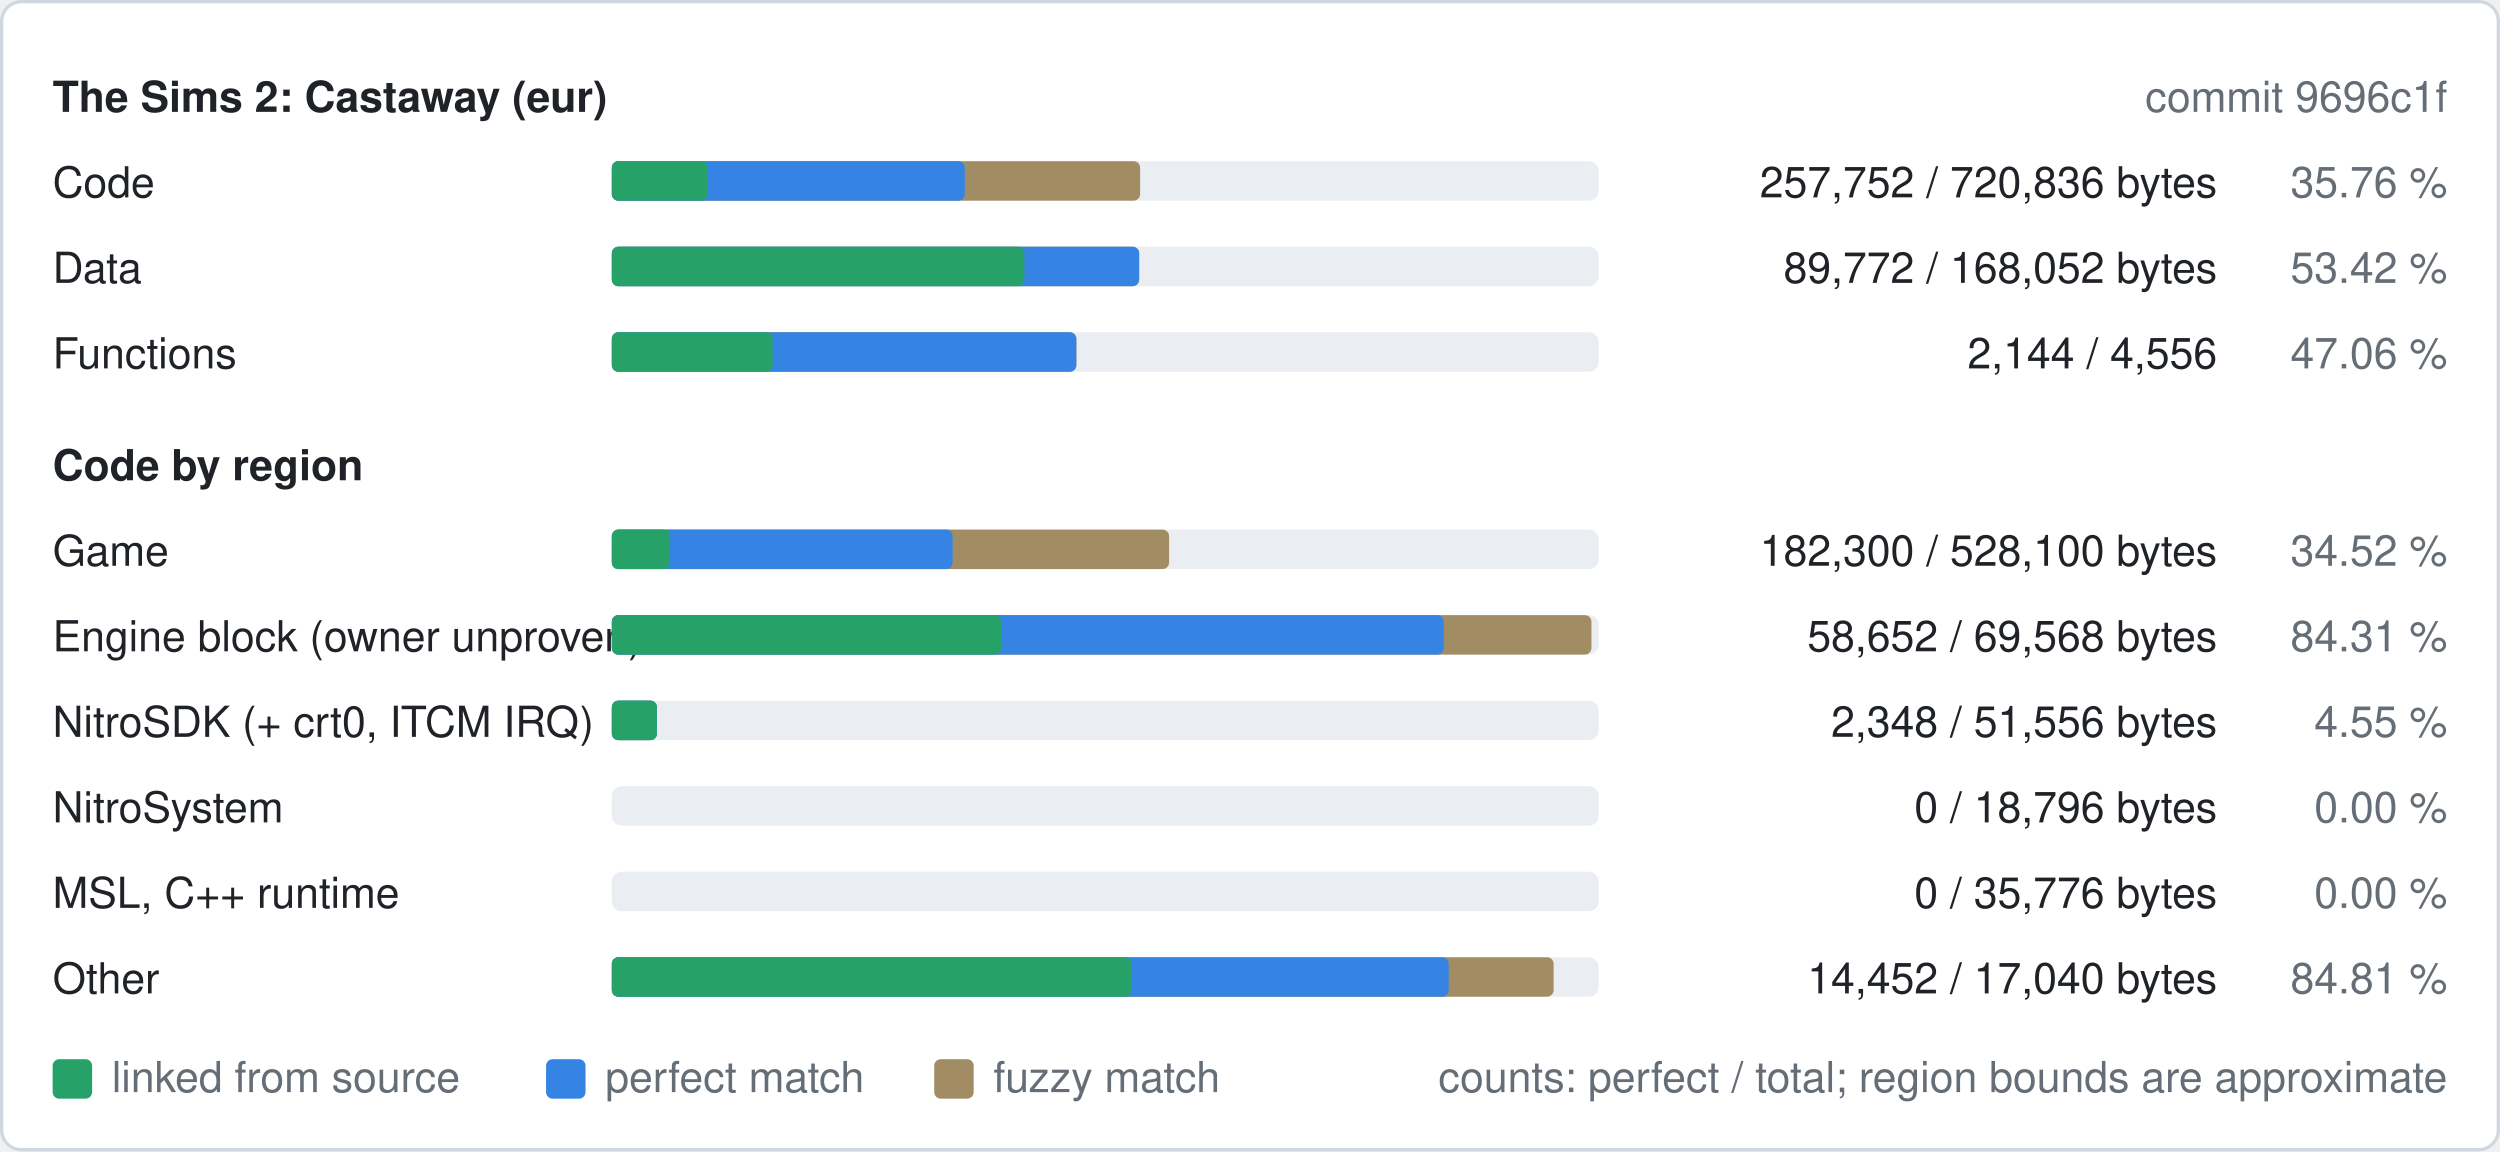
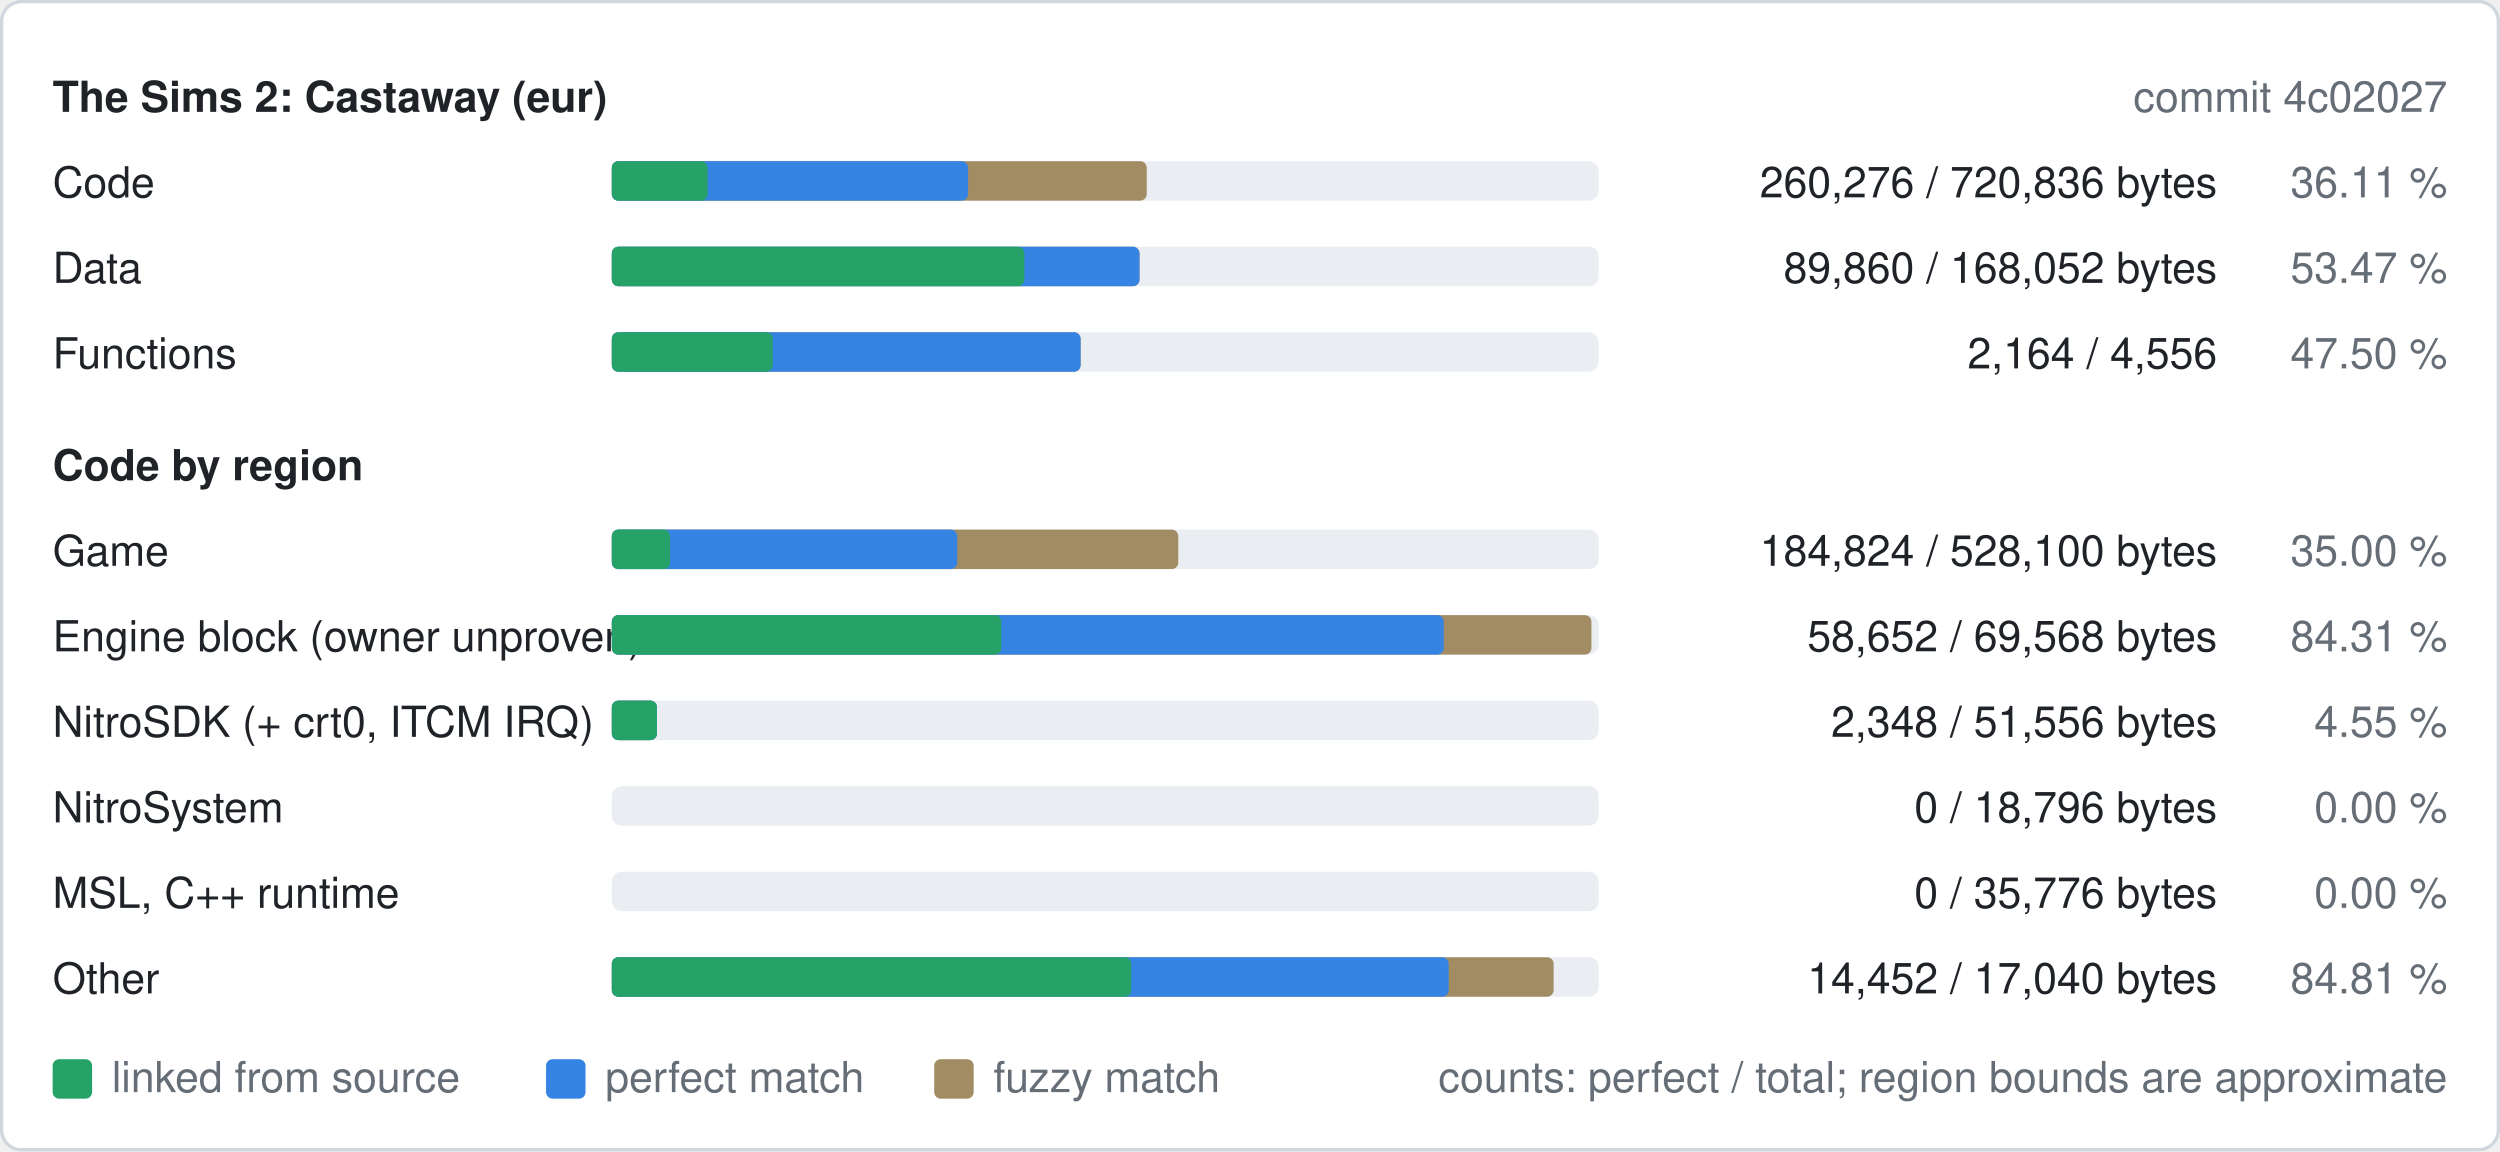
<svg xmlns="http://www.w3.org/2000/svg" width="760" height="350" viewBox="0 0 760 350" role="img" aria-label="Decompilation progress of eur">
  <style>
text{font-family:-apple-system,BlinkMacSystemFont,"Segoe UI",Helvetica,Arial,sans-serif;font-size:13px}
.b{font-weight:600}
.bg{fill:#ffffff;stroke:#d0d7de}.t{fill:#1f2328}.m{fill:#656d76}.track{fill:#eaeef2}.fuzzy{fill:#a28c64}.perfect{fill:#3584e4}.linked{fill:#26a269}
@media (prefers-color-scheme: dark){.bg{fill:#0d1117;stroke:#30363d}.t{fill:#e6edf3}.m{fill:#8d96a0}.track{fill:#21262d}.fuzzy{fill:#a28c64}.perfect{fill:#3584e4}.linked{fill:#2ec27e}}
</style>
  <rect class="bg" x="0.5" y="0.5" width="759" height="349" rx="6" />
  <text class="t b" x="16" y="34">The Sims 2: Castaway (eur)</text>
-   <text class="m" x="744" y="34" text-anchor="end">commit 9696c1f</text>
+   <text class="m" x="744" y="34" text-anchor="end">commit 4c02027</text>
  <text class="t" x="16" y="60">Code</text>
  <rect class="track" x="186" y="49" width="300" height="12" rx="3" />
-   <rect class="fuzzy" x="186" y="49" width="160.6" height="12" rx="2" />
-   <rect class="perfect" x="186" y="49" width="107.3" height="12" rx="2" />
+   <rect class="fuzzy" x="186" y="49" width="162.6" height="12" rx="2" />
+   <rect class="perfect" x="186" y="49" width="108.3" height="12" rx="2" />
  <rect class="linked" x="186" y="49" width="29.1" height="12" rx="2" />
-   <text class="t" x="674" y="60" text-anchor="end">257,752 / 720,836 bytes</text>
-   <text class="m" x="744" y="60" text-anchor="end">35.76 %</text>
+   <text class="t" x="674" y="60" text-anchor="end">260,276 / 720,836 bytes</text>
+   <text class="m" x="744" y="60" text-anchor="end">36.11 %</text>
  <text class="t" x="16" y="86">Data</text>
  <rect class="track" x="186" y="75" width="300" height="12" rx="3" />
-   <rect class="fuzzy" x="186" y="75" width="160.3" height="12" rx="2" />
-   <rect class="perfect" x="186" y="75" width="160.3" height="12" rx="2" />
+   <rect class="fuzzy" x="186" y="75" width="160.4" height="12" rx="2" />
+   <rect class="perfect" x="186" y="75" width="160.4" height="12" rx="2" />
  <rect class="linked" x="186" y="75" width="125.4" height="12" rx="2" />
-   <text class="t" x="674" y="86" text-anchor="end">89,772 / 168,052 bytes</text>
-   <text class="m" x="744" y="86" text-anchor="end">53.42 %</text>
+   <text class="t" x="674" y="86" text-anchor="end">89,860 / 168,052 bytes</text>
+   <text class="m" x="744" y="86" text-anchor="end">53.47 %</text>
  <text class="t" x="16" y="112">Functions</text>
  <rect class="track" x="186" y="101" width="300" height="12" rx="3" />
-   <rect class="fuzzy" x="186" y="101" width="141.2" height="12" rx="2" />
-   <rect class="perfect" x="186" y="101" width="141.2" height="12" rx="2" />
+   <rect class="fuzzy" x="186" y="101" width="142.5" height="12" rx="2" />
+   <rect class="perfect" x="186" y="101" width="142.5" height="12" rx="2" />
  <rect class="linked" x="186" y="101" width="48.9" height="12" rx="2" />
-   <text class="t" x="674" y="112" text-anchor="end">2,144 / 4,556</text>
-   <text class="m" x="744" y="112" text-anchor="end">47.06 %</text>
+   <text class="t" x="674" y="112" text-anchor="end">2,164 / 4,556</text>
+   <text class="m" x="744" y="112" text-anchor="end">47.50 %</text>
  <text class="t b" x="16" y="146">Code by region</text>
  <text class="t" x="16" y="172">Game</text>
  <rect class="track" x="186" y="161" width="300" height="12" rx="3" />
-   <rect class="fuzzy" x="186" y="161" width="169.4" height="12" rx="2" />
-   <rect class="perfect" x="186" y="161" width="103.6" height="12" rx="2" />
+   <rect class="fuzzy" x="186" y="161" width="172.2" height="12" rx="2" />
+   <rect class="perfect" x="186" y="161" width="105.0" height="12" rx="2" />
  <rect class="linked" x="186" y="161" width="17.7" height="12" rx="2" />
-   <text class="t" x="674" y="172" text-anchor="end">182,300 / 528,100 bytes</text>
-   <text class="m" x="744" y="172" text-anchor="end">34.52 %</text>
+   <text class="t" x="674" y="172" text-anchor="end">184,824 / 528,100 bytes</text>
+   <text class="m" x="744" y="172" text-anchor="end">35.00 %</text>
  <text class="t" x="16" y="198">Engine block (owner unproven)</text>
  <rect class="track" x="186" y="187" width="300" height="12" rx="3" />
  <rect class="fuzzy" x="186" y="187" width="297.8" height="12" rx="2" />
  <rect class="perfect" x="186" y="187" width="252.9" height="12" rx="2" />
  <rect class="linked" x="186" y="187" width="118.4" height="12" rx="2" />
  <text class="t" x="674" y="198" text-anchor="end">58,652 / 69,568 bytes</text>
  <text class="m" x="744" y="198" text-anchor="end">84.31 %</text>
  <text class="t" x="16" y="224">NitroSDK (+ crt0, ITCM IRQ)</text>
  <rect class="track" x="186" y="213" width="300" height="12" rx="3" />
  <rect class="fuzzy" x="186" y="213" width="13.7" height="12" rx="2" />
  <rect class="perfect" x="186" y="213" width="13.7" height="12" rx="2" />
  <rect class="linked" x="186" y="213" width="13.7" height="12" rx="2" />
  <text class="t" x="674" y="224" text-anchor="end">2,348 / 51,556 bytes</text>
  <text class="m" x="744" y="224" text-anchor="end">4.55 %</text>
  <text class="t" x="16" y="250">NitroSystem</text>
  <rect class="track" x="186" y="239" width="300" height="12" rx="3" />
  <text class="t" x="674" y="250" text-anchor="end">0 / 18,796 bytes</text>
  <text class="m" x="744" y="250" text-anchor="end">0.00 %</text>
  <text class="t" x="16" y="276">MSL, C++ runtime</text>
  <rect class="track" x="186" y="265" width="300" height="12" rx="3" />
  <text class="t" x="674" y="276" text-anchor="end">0 / 35,776 bytes</text>
  <text class="m" x="744" y="276" text-anchor="end">0.00 %</text>
  <text class="t" x="16" y="302">Other</text>
  <rect class="track" x="186" y="291" width="300" height="12" rx="3" />
  <rect class="fuzzy" x="186" y="291" width="286.3" height="12" rx="2" />
  <rect class="perfect" x="186" y="291" width="254.4" height="12" rx="2" />
  <rect class="linked" x="186" y="291" width="157.9" height="12" rx="2" />
  <text class="t" x="674" y="302" text-anchor="end">14,452 / 17,040 bytes</text>
  <text class="m" x="744" y="302" text-anchor="end">84.81 %</text>
  <rect class="linked" x="16" y="322" width="12" height="12" rx="2" />
  <text class="m" x="34" y="332">linked from source</text>
  <rect class="perfect" x="166" y="322" width="12" height="12" rx="2" />
  <text class="m" x="184" y="332">perfect match</text>
  <rect class="fuzzy" x="284" y="322" width="12" height="12" rx="2" />
  <text class="m" x="302" y="332">fuzzy match</text>
  <text class="m" x="744" y="332" text-anchor="end">counts: perfect / total; region bounds are approximate</text>
</svg>
